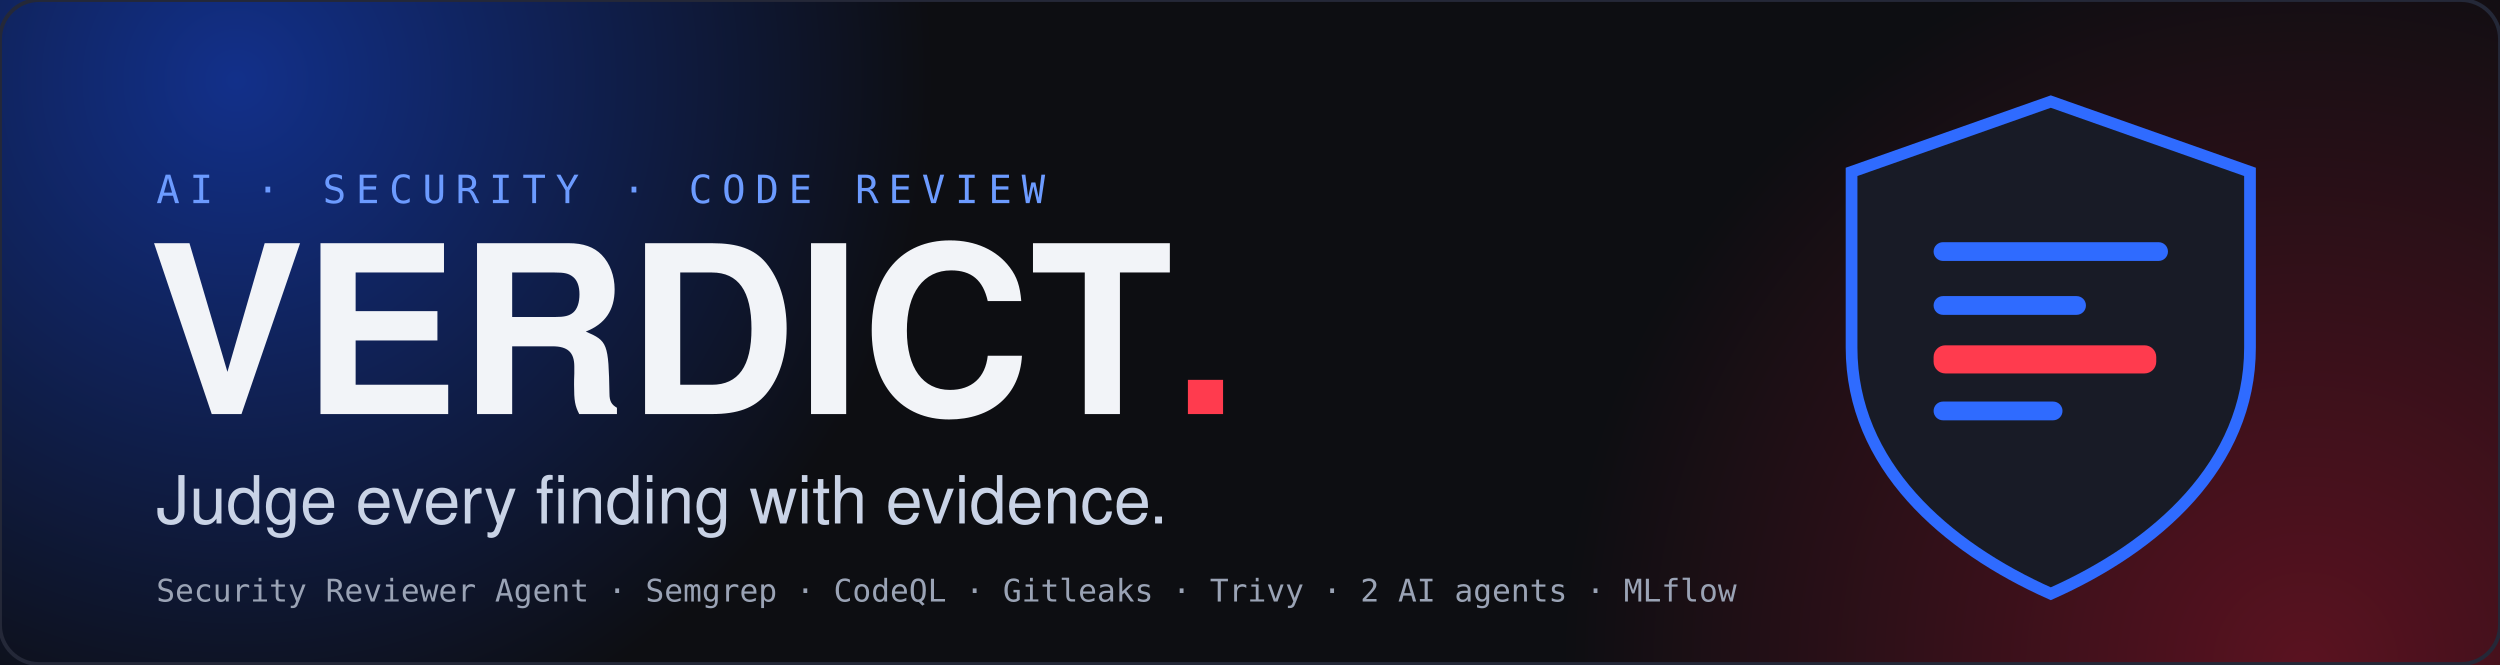
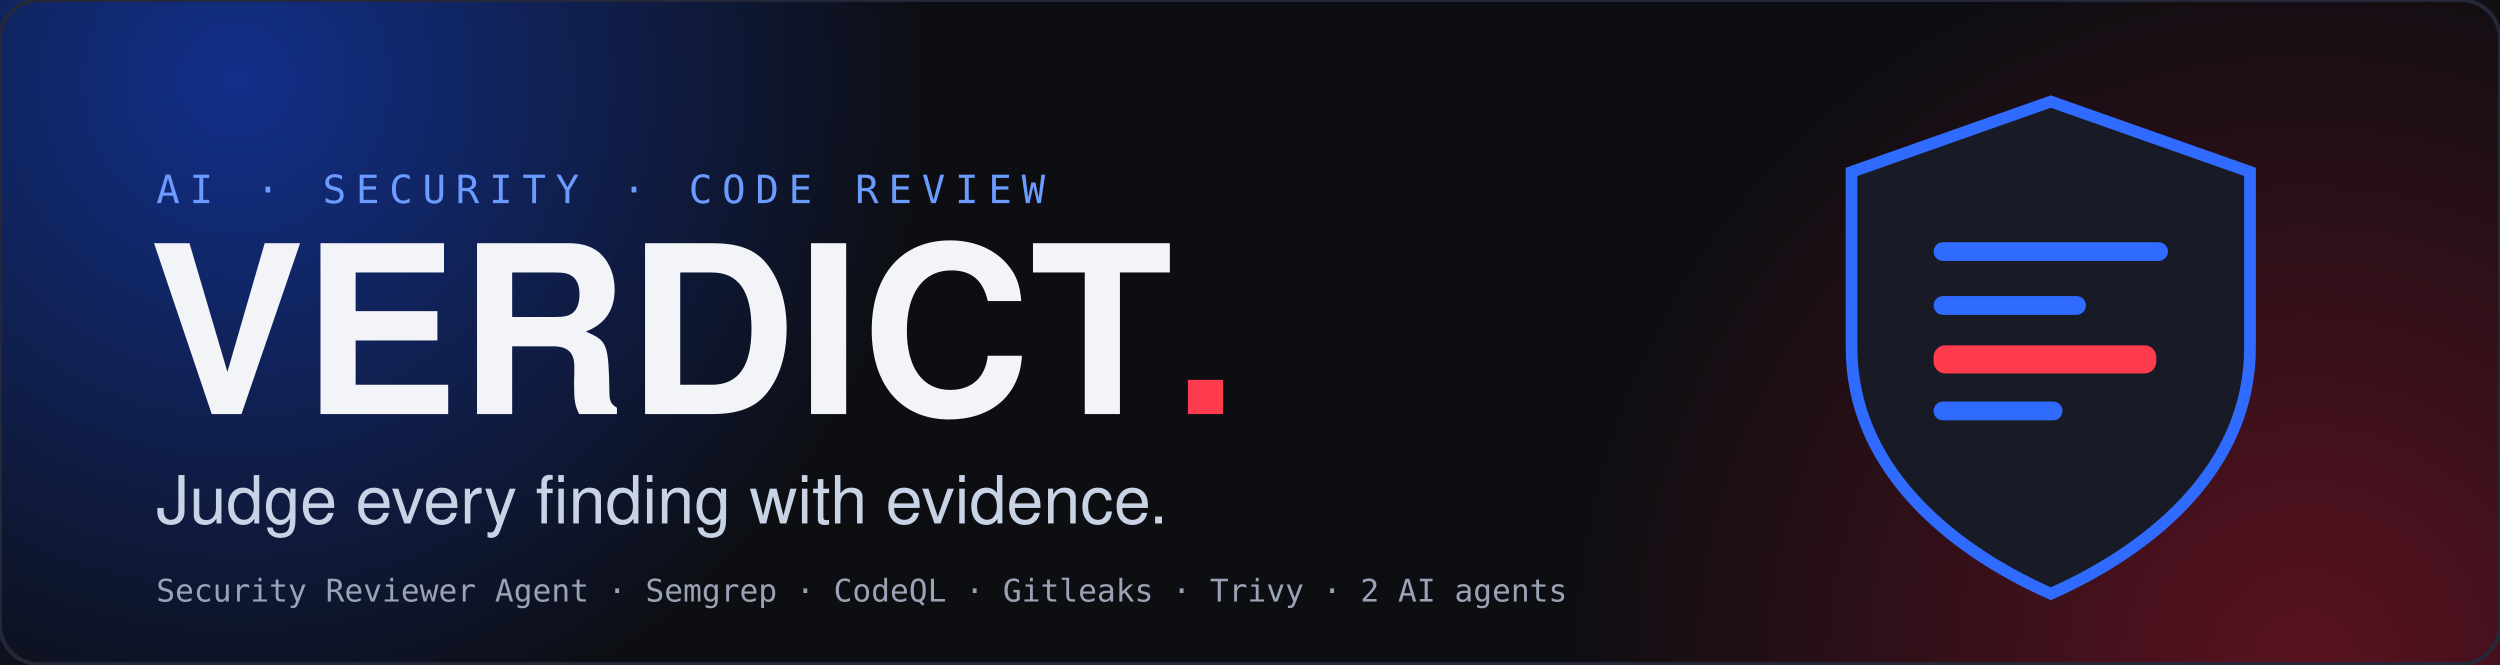
<svg xmlns="http://www.w3.org/2000/svg" viewBox="0 0 1280 340" width="1280" height="340" role="img" aria-label="Verdict: Security Reviewer Agent">
  <defs>
    <radialGradient id="gb" cx="50%" cy="50%" r="50%">
      <stop offset="0" stop-color="#12308A" />
      <stop offset="1" stop-color="#0D0E12" />
    </radialGradient>
    <radialGradient id="gr" cx="50%" cy="50%" r="50%">
      <stop offset="0" stop-color="#5A1220" />
      <stop offset="1" stop-color="#0D0E12" />
    </radialGradient>
  </defs>
  <rect width="1280" height="340" rx="20" fill="#0D0E12" />
  <circle cx="120" cy="40" r="360" fill="url(#gb)" />
  <circle cx="1180" cy="340" r="380" fill="url(#gr)" />
  <rect width="1280" height="340" rx="20" fill="none" stroke="#242838" stroke-width="2" />
  <g transform="translate(930,40) scale(0.6)">
    <path d="M200 20 L370 80 V230 C370 330 290 400 200 440 C110 400 30 330 30 230 V80 Z" fill="#181B26" stroke="#2F6BFF" stroke-width="10" />
    <rect x="100" y="140" width="200" height="16" rx="8" fill="#2F6BFF" />
    <rect x="100" y="186" width="130" height="16" rx="8" fill="#2F6BFF" />
    <rect x="100" y="228" width="190" height="24" rx="10" fill="#FF3B4E" />
    <rect x="100" y="276" width="110" height="16" rx="8" fill="#2F6BFF" />
  </g>
  <text x="80" y="104" font-family="'JetBrains Mono','SFMono-Regular',Consolas,monospace" font-size="20" letter-spacing="5" fill="#6C9BFF">AI · SECURITY · CODE REVIEW</text>
  <text x="76" y="212" font-family="'Space Grotesk','Segoe UI',Helvetica,Arial,sans-serif" font-size="120" font-weight="700" fill="#F2F4F8">VERDICT<tspan fill="#FF3B4E">.</tspan>
  </text>
  <text x="80" y="268" font-family="'Space Grotesk','Segoe UI',Helvetica,Arial,sans-serif" font-size="34" fill="#C9D3E6">Judge every finding with evidence.</text>
-   <text x="80" y="308" font-family="'JetBrains Mono','SFMono-Regular',Consolas,monospace" font-size="16" fill="#9AA3B5">Security Reviewer Agent · Semgrep · CodeQL · Gitleaks · Trivy · 2 AI agents · MLflow</text>
+   <text x="80" y="308" font-family="'JetBrains Mono','SFMono-Regular',Consolas,monospace" font-size="16" fill="#9AA3B5">Security Reviewer Agent · Semgrep · CodeQL · Gitleaks · Trivy · 2 AI agents</text>
</svg>
